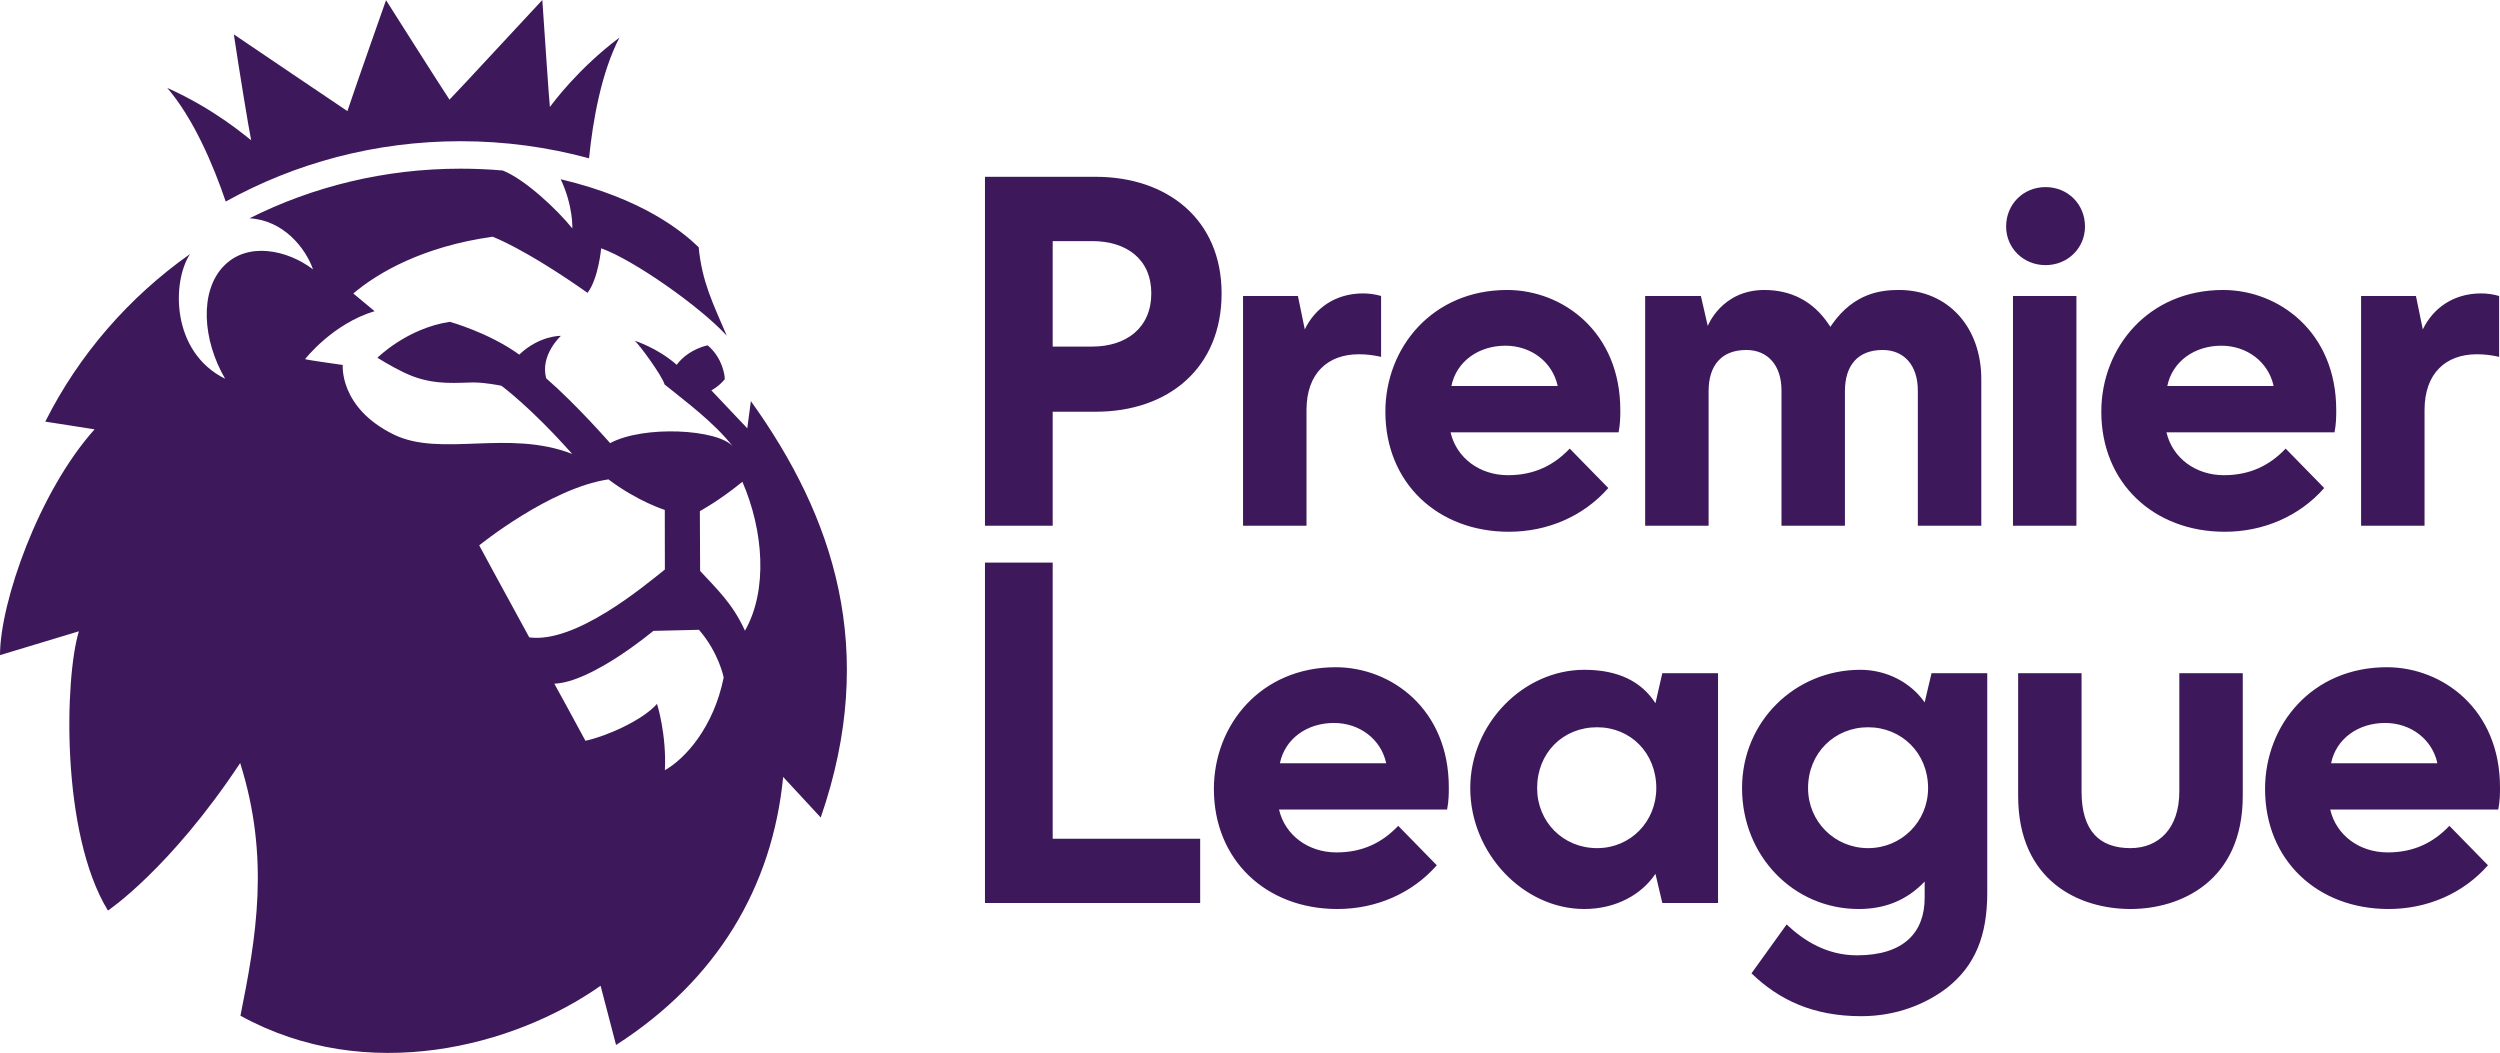
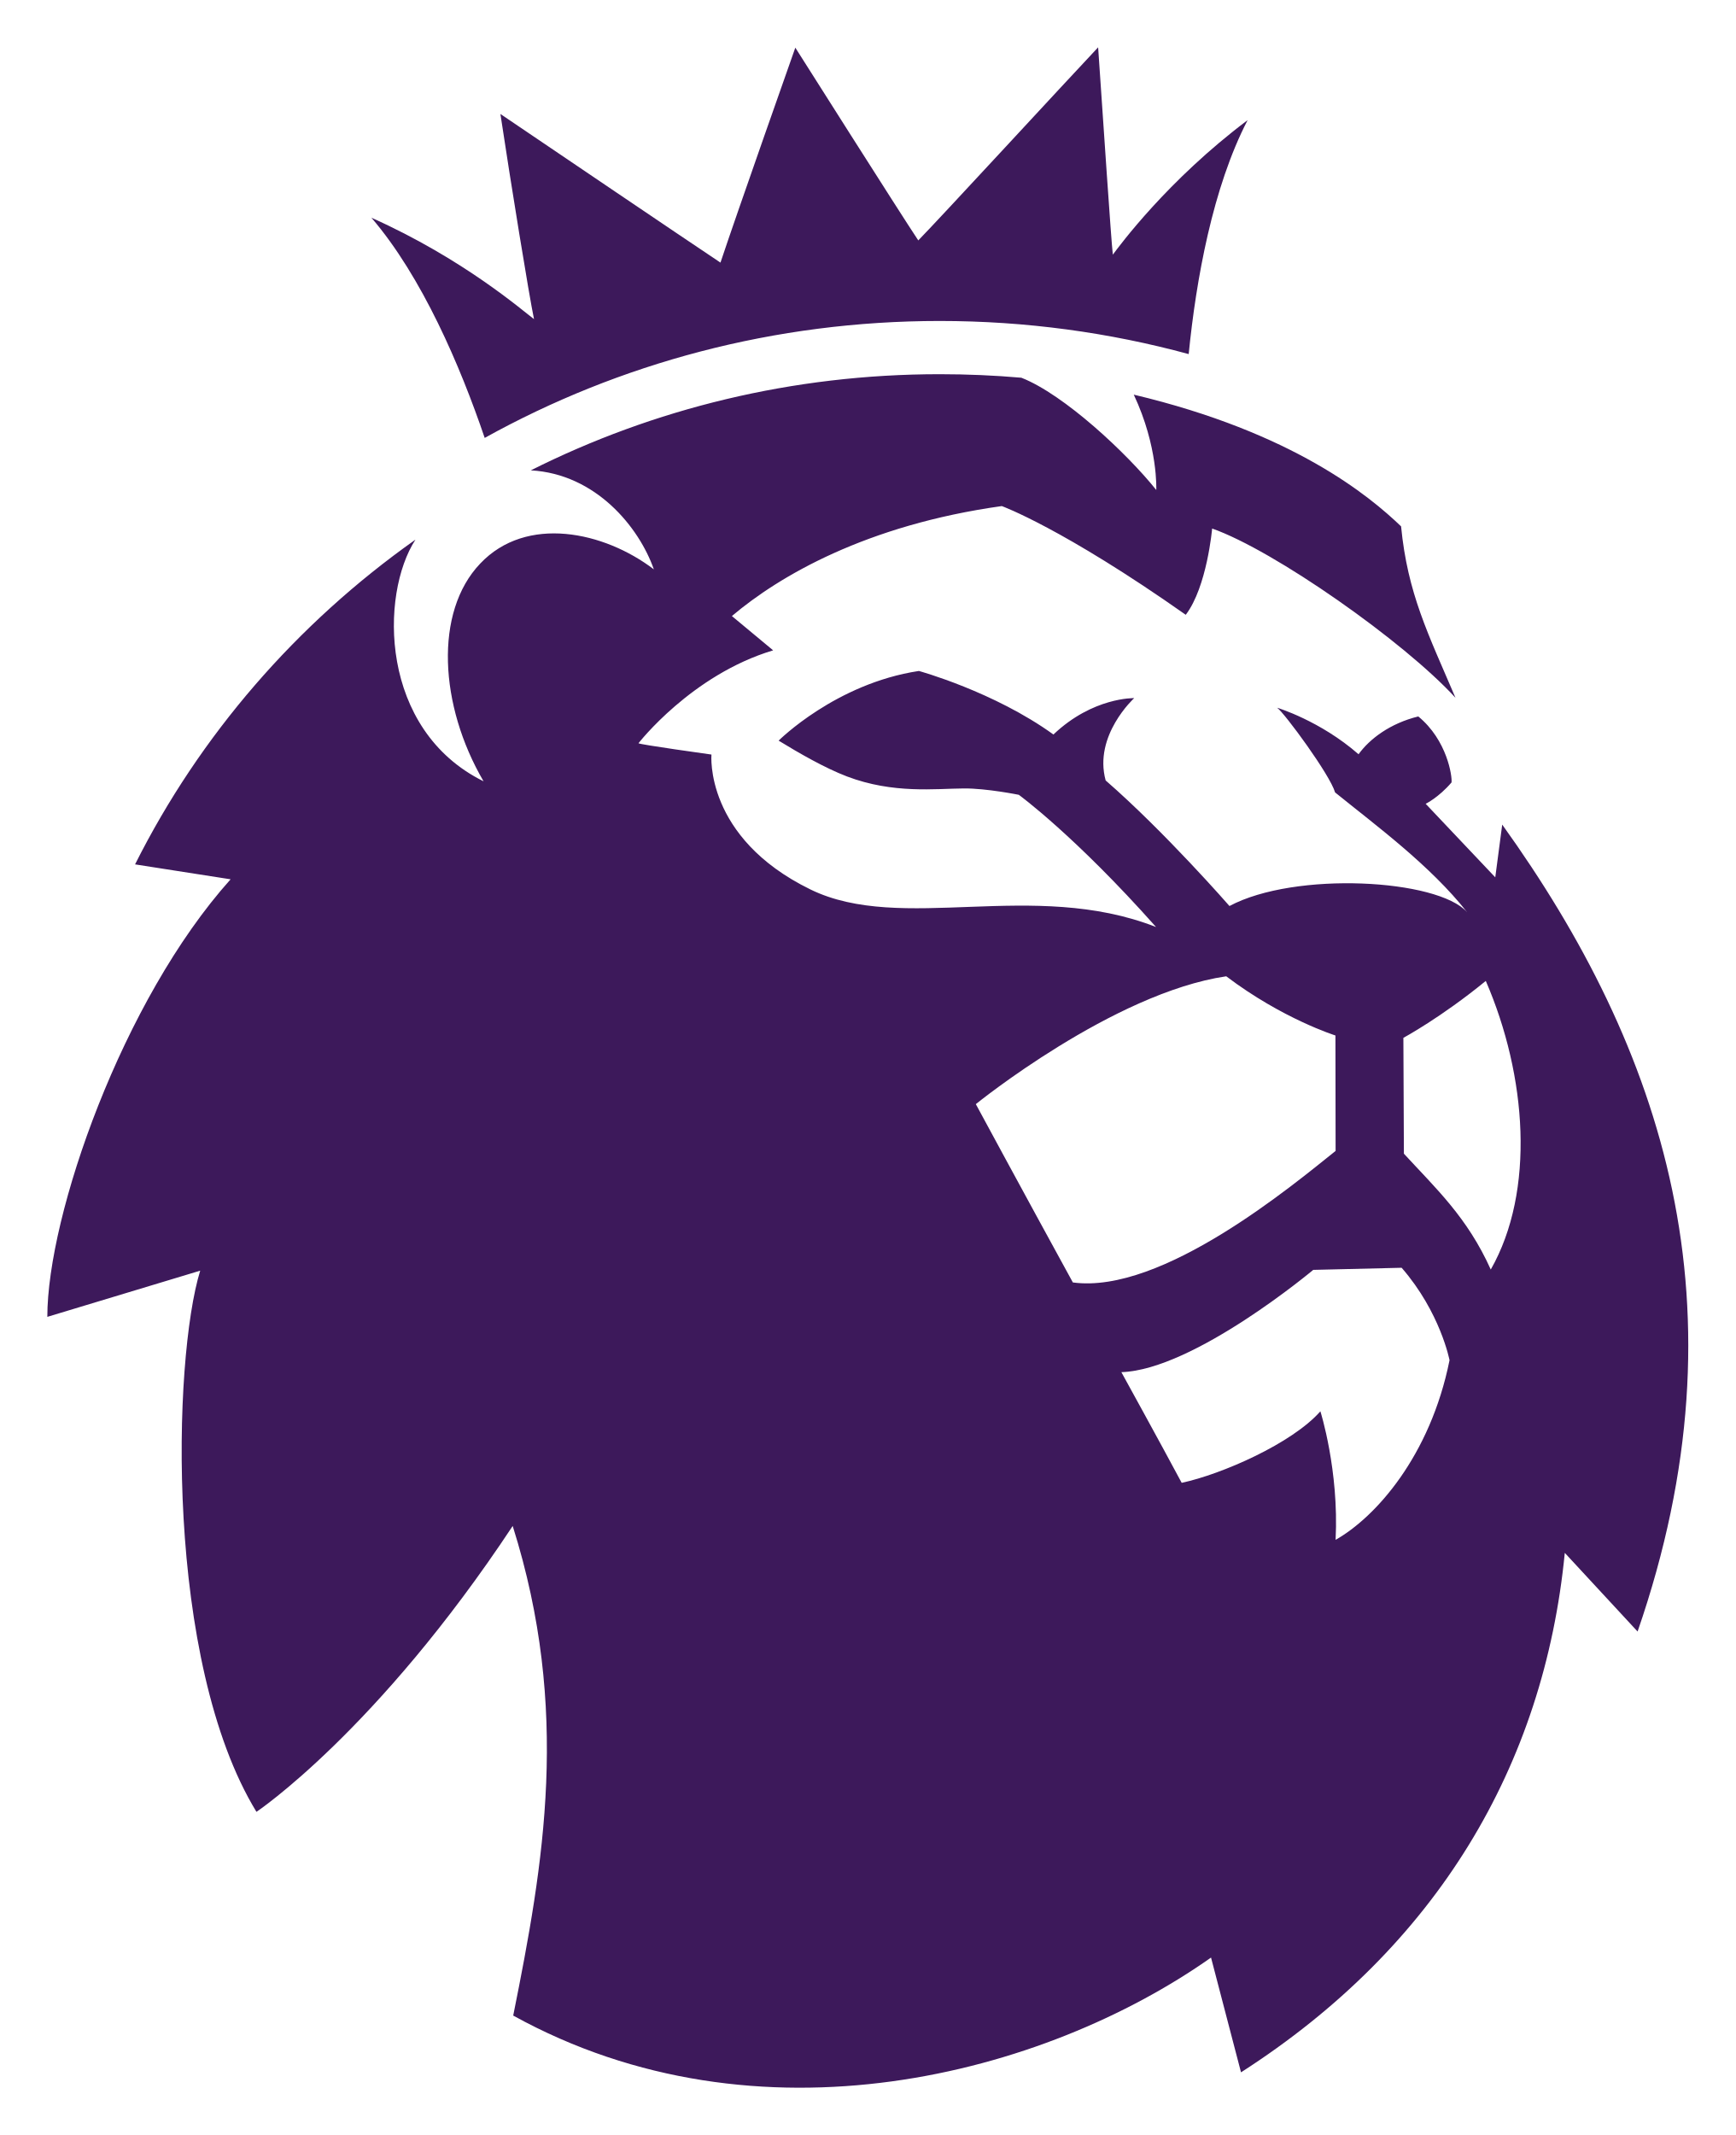
- <svg xmlns="http://www.w3.org/2000/svg" width="204.696" height="86.213" viewBox="0 0 204.696 86.213">
-   <path d="m 157.587,57.51 0.563,-2.387 4.563,0 0,17.973 c 0,3.51 -0.982,5.967 -3.299,7.792 -1.754,1.334 -4.143,2.316 -7.02,2.316 -3.932,0 -6.74,-1.334 -8.986,-3.51 l 2.879,-4.002 c 1.404,1.334 3.299,2.528 5.756,2.528 3.861,0 5.545,-1.896 5.545,-4.704 l 0,-1.334 c -1.543,1.615 -3.368,2.246 -5.404,2.246 -5.336,0 -9.548,-4.353 -9.548,-9.898 0,-5.477 4.353,-9.688 9.688,-9.688 2.176,10e-4 4.141,1.053 5.263,2.668 m -4.631,2.037 c -2.737,0 -4.915,2.105 -4.915,4.983 0,2.738 2.178,4.914 4.915,4.914 2.737,0 4.913,-2.176 4.913,-4.914 0,-2.878 -2.176,-4.983 -4.913,-4.983 m -29.696,-31.241 c -2.177,0 -4.003,1.264 -4.423,3.3 l 8.704,0 c -0.42,-1.966 -2.174,-3.3 -4.281,-3.3 m 0.281,15.234 c -5.826,0 -10.109,-4.001 -10.109,-9.828 0,-5.266 3.861,-9.969 9.969,-9.969 4.563,0 9.267,3.439 9.267,9.828 0,0.491 0,1.124 -0.14,1.825 l -13.76,0 c 0.49,2.106 2.387,3.512 4.703,3.512 2.106,0 3.721,-0.773 5.055,-2.178 l 3.159,3.229 c -2.035,2.317 -4.984,3.581 -8.144,3.581 m 58.337,-15.234 c -2.176,0 -4,1.264 -4.423,3.3 l 8.705,0 c -0.42,-1.966 -2.176,-3.3 -4.282,-3.3 m 0.282,15.234 c -5.826,0 -10.109,-4.001 -10.109,-9.828 0,-5.266 3.861,-9.969 9.969,-9.969 4.563,0 9.267,3.439 9.267,9.828 0,0.491 0,1.124 -0.14,1.825 l -13.761,0 c 0.493,2.106 2.388,3.512 4.704,3.512 2.105,0 3.72,-0.773 5.055,-2.178 l 3.158,3.229 c -2.036,2.317 -4.985,3.581 -8.143,3.581 m 13.127,15.655 c -2.176,0 -4.001,1.264 -4.422,3.3 l 8.705,0 c -0.422,-1.966 -2.177,-3.3 -4.283,-3.3 m 0.281,15.233 c -5.828,0 -10.109,-4.001 -10.109,-9.828 0,-5.266 3.861,-9.969 9.969,-9.969 4.563,0 9.268,3.439 9.268,9.828 0,0.491 0,1.124 -0.143,1.825 l -13.758,0 c 0.491,2.106 2.387,3.51 4.703,3.51 2.106,0 3.721,-0.772 5.055,-2.176 l 3.158,3.229 c -2.036,2.318 -4.983,3.581 -8.143,3.581 m -86.349,-15.233 c -2.177,0 -4.001,1.264 -4.423,3.3 l 8.705,0 c -0.42,-1.966 -2.175,-3.3 -4.282,-3.3 m 0.281,15.233 c -5.826,0 -10.109,-4.001 -10.109,-9.828 0,-5.266 3.86,-9.969 9.967,-9.969 4.564,0 9.268,3.439 9.268,9.828 0,0.491 0,1.124 -0.14,1.825 l -13.761,0 c 0.492,2.106 2.389,3.51 4.705,3.51 2.105,0 3.719,-0.772 5.055,-2.176 l 3.158,3.229 c -2.035,2.318 -4.983,3.581 -8.143,3.581 m -28.852,-0.491 0,-27.87 5.545,0 0,22.605 12.075,0 0,5.265 -17.62,0 z m 21.13,-30.888 0,-18.815 4.493,0 0.563,2.738 c 0.841,-1.756 2.525,-2.948 4.773,-2.948 0.491,0 0.982,0.069 1.474,0.21 l 0,4.984 c -0.633,-0.14 -1.192,-0.211 -1.825,-0.211 -2.527,0 -4.282,1.545 -4.282,4.563 l 0,9.478 -5.196,0 z m 91.544,0 0,-18.815 4.492,0 0.562,2.738 c 0.843,-1.756 2.527,-2.948 4.774,-2.948 0.492,0 0.982,0.069 1.475,0.21 l 0,4.984 c -0.633,-0.14 -1.193,-0.211 -1.826,-0.211 -2.527,0 -4.281,1.545 -4.281,4.563 l 0,9.478 -5.196,0 z m -36.295,-11.093 c 0,-2.036 -1.123,-3.3 -2.879,-3.3 -2.035,0 -3.088,1.264 -3.088,3.371 l 0,11.021 -5.195,0 0,-11.092 c 0,-2.036 -1.123,-3.3 -2.878,-3.3 -2.036,0 -3.089,1.264 -3.089,3.371 l 0,11.021 -5.195,0 0,-18.814 4.563,0 0.563,2.457 c 0,0 1.123,-2.948 4.633,-2.948 2.178,0 4.002,0.912 5.266,2.809 l 0.141,0.21 0.141,-0.21 c 1.826,-2.598 4.072,-2.809 5.476,-2.809 4.001,0 6.739,3.019 6.739,7.301 l 0,12.005 -5.195,0 0,-11.093 -0.003,0 z m 10.46,-10.248 c -1.825,0 -3.229,-1.405 -3.229,-3.16 0,-1.825 1.404,-3.229 3.229,-3.229 1.825,0 3.229,1.403 3.229,3.229 0,1.754 -1.404,3.16 -3.229,3.16 m -2.667,2.526 5.194,0 0,18.813 -5.194,0 0,-18.813 z m -34.049,35.313 c -2.809,0 -4.913,2.105 -4.913,4.983 0,2.738 2.104,4.914 4.913,4.914 2.738,0 4.844,-2.176 4.844,-4.914 0,-2.878 -2.106,-4.983 -4.844,-4.983 m -1.053,14.881 c -4.984,0 -9.336,-4.563 -9.336,-9.898 0,-5.265 4.352,-9.688 9.336,-9.688 2.809,0 4.703,0.982 5.827,2.737 l 0.562,-2.457 4.563,0 0,18.814 -4.563,0 -0.562,-2.388 c -1.124,1.687 -3.229,2.88 -5.827,2.88 m 44.719,0 c -4.142,0 -9.195,-2.246 -9.195,-9.266 l 0,-10.04 5.193,0 0,9.688 c 0,3.229 1.476,4.633 4.002,4.633 2.316,0 4.002,-1.614 4.002,-4.633 l 0,-9.688 5.195,0 0,10.04 c 0,7.02 -5.125,9.266 -9.197,9.266 m -88.244,-46.051 3.23,0 c 2.809,0 4.844,-1.544 4.844,-4.353 0,-2.81 -2.035,-4.283 -4.844,-4.283 l -3.23,0 0,8.636 z m -5.545,14.672 0,-28.573 9.055,0 c 5.897,0 10.32,3.51 10.32,9.548 0,6.107 -4.353,9.688 -10.32,9.688 l -3.51,0 0,9.337 -5.545,0 z" style="fill:#3D195B" />
+ <svg xmlns="http://www.w3.org/2000/svg" viewBox="-2.00 -2.00 73.34 90.21">
  <path d="m 60.785,39.447 c -1.885,1.544 -3.482,2.405 -3.482,2.405 l 0.022,4.895 c 1.347,1.466 2.676,2.681 3.671,4.895 1.888,-3.316 1.525,-8.19 -0.211,-12.196 m -1.532,16.025 c 0,0 -0.385,-2.019 -2.023,-3.904 l -3.736,0.089 c 0,0 -5.036,4.222 -8.108,4.322 0,0 1.692,3.071 2.549,4.676 1.688,-0.361 4.662,-1.661 5.861,-3.022 0,0 0.792,2.49 0.643,5.43 1.681,-0.949 3.998,-3.528 4.815,-7.591 m -4.815,-8.841 -0.007,-4.878 c 0,0 -2.233,-0.698 -4.615,-2.501 -4.786,0.705 -10.581,5.402 -10.581,5.402 0,0 1.957,3.624 4.1,7.534 3.765,0.514 9.314,-4.127 11.104,-5.558 m 12.763,20.311 -3.079,-3.326 c -0.879,8.99 -5.392,16.624 -13.682,21.948 l -1.267,-4.849 c -7.037,4.959 -19.114,8.176 -29.488,2.451 1.289,-6.412 2.433,-12.908 -0.022,-20.687 -5.744,8.679 -10.828,12.079 -10.828,12.079 C 4.953,68.199 5.301,55.444 6.46,51.689 L 0,53.641 C 0,49.354 3.163,40.261 7.745,35.153 L 3.711,34.523 l -0.004,0 C 6.449,29.057 10.541,24.346 15.548,20.807 l 0.007,-0.004 c -1.503,2.317 -1.525,8.034 2.879,10.209 -1.87,-3.199 -2.095,-7.152 -0.142,-9.199 1.954,-2.065 5.24,-1.357 7.338,0.244 -0.625,-1.785 -2.455,-4.031 -5.196,-4.183 l -0.004,0 c 5.178,-2.6 11.057,-4.063 17.277,-4.063 1.162,0 2.32,0.05 3.453,0.149 l 0,0 c 1.808,0.708 4.463,3.195 5.701,4.743 0,0 0.087,-1.824 -0.951,-4.028 6.736,1.601 9.949,4.276 11.296,5.565 0.276,2.841 1.147,4.545 2.299,7.244 -2.182,-2.384 -7.665,-6.231 -10.283,-7.152 0,0 -0.214,2.462 -1.115,3.645 -5.214,-3.67 -7.774,-4.594 -7.774,-4.594 -5.723,0.801 -9.405,2.954 -11.405,4.647 l 1.743,1.449 c -3.45,1.034 -5.69,3.925 -5.69,3.925 0.025,0.053 3.083,0.478 3.083,0.478 0,0 -0.312,3.503 4.183,5.7 3.853,1.881 9.39,-0.453 14.604,1.587 -3.428,-3.861 -5.799,-5.586 -5.799,-5.586 0,0 -1.362,-0.276 -2.32,-0.269 -1.198,0.007 -2.985,0.237 -4.942,-0.507 -0.937,-0.358 -2.03,-0.988 -2.887,-1.513 0,0 2.407,-2.412 5.926,-2.944 0,0 3.174,0.871 5.686,2.685 1.67,-1.587 3.413,-1.537 3.413,-1.537 0,0 -1.728,1.573 -1.206,3.478 2.509,2.182 5.232,5.306 5.232,5.306 2.774,-1.481 8.805,-1.141 10.044,0.262 -1.569,-1.987 -3.831,-3.645 -5.581,-5.062 -0.214,-0.744 -2.124,-3.337 -2.447,-3.578 0,0 1.816,0.546 3.439,1.966 0.465,-0.648 1.336,-1.307 2.524,-1.598 1.22,0.999 1.438,2.533 1.405,2.788 -0.548,0.641 -1.093,0.903 -1.093,0.903 l 2.941,3.107 0.294,-2.228 c 6.776,9.44 10.469,20.364 5.719,34.098 M 13.692,7.198 c 3.907,1.746 6.416,3.95 6.874,4.286 -0.207,-0.985 -0.977,-5.724 -1.42,-8.668 2.277,1.541 7.56,5.119 9.299,6.28 0.708,-2.129 3.163,-9.082 3.163,-9.082 0,0 4.437,7.007 5.196,8.144 C 37.73,7.212 43.031,1.456 44.404,0 c 0.229,3.312 0.541,8.048 0.621,8.76 0.265,-0.351 2.295,-3.128 5.697,-5.685 -1.474,2.834 -2.179,6.744 -2.491,9.886 -3.348,-0.91 -6.881,-1.399 -10.519,-1.399 -6.99,0 -13.555,1.792 -19.23,4.941 -1.031,-3.036 -2.647,-6.812 -4.789,-9.306" style="fill:#3D195B" />
</svg>
